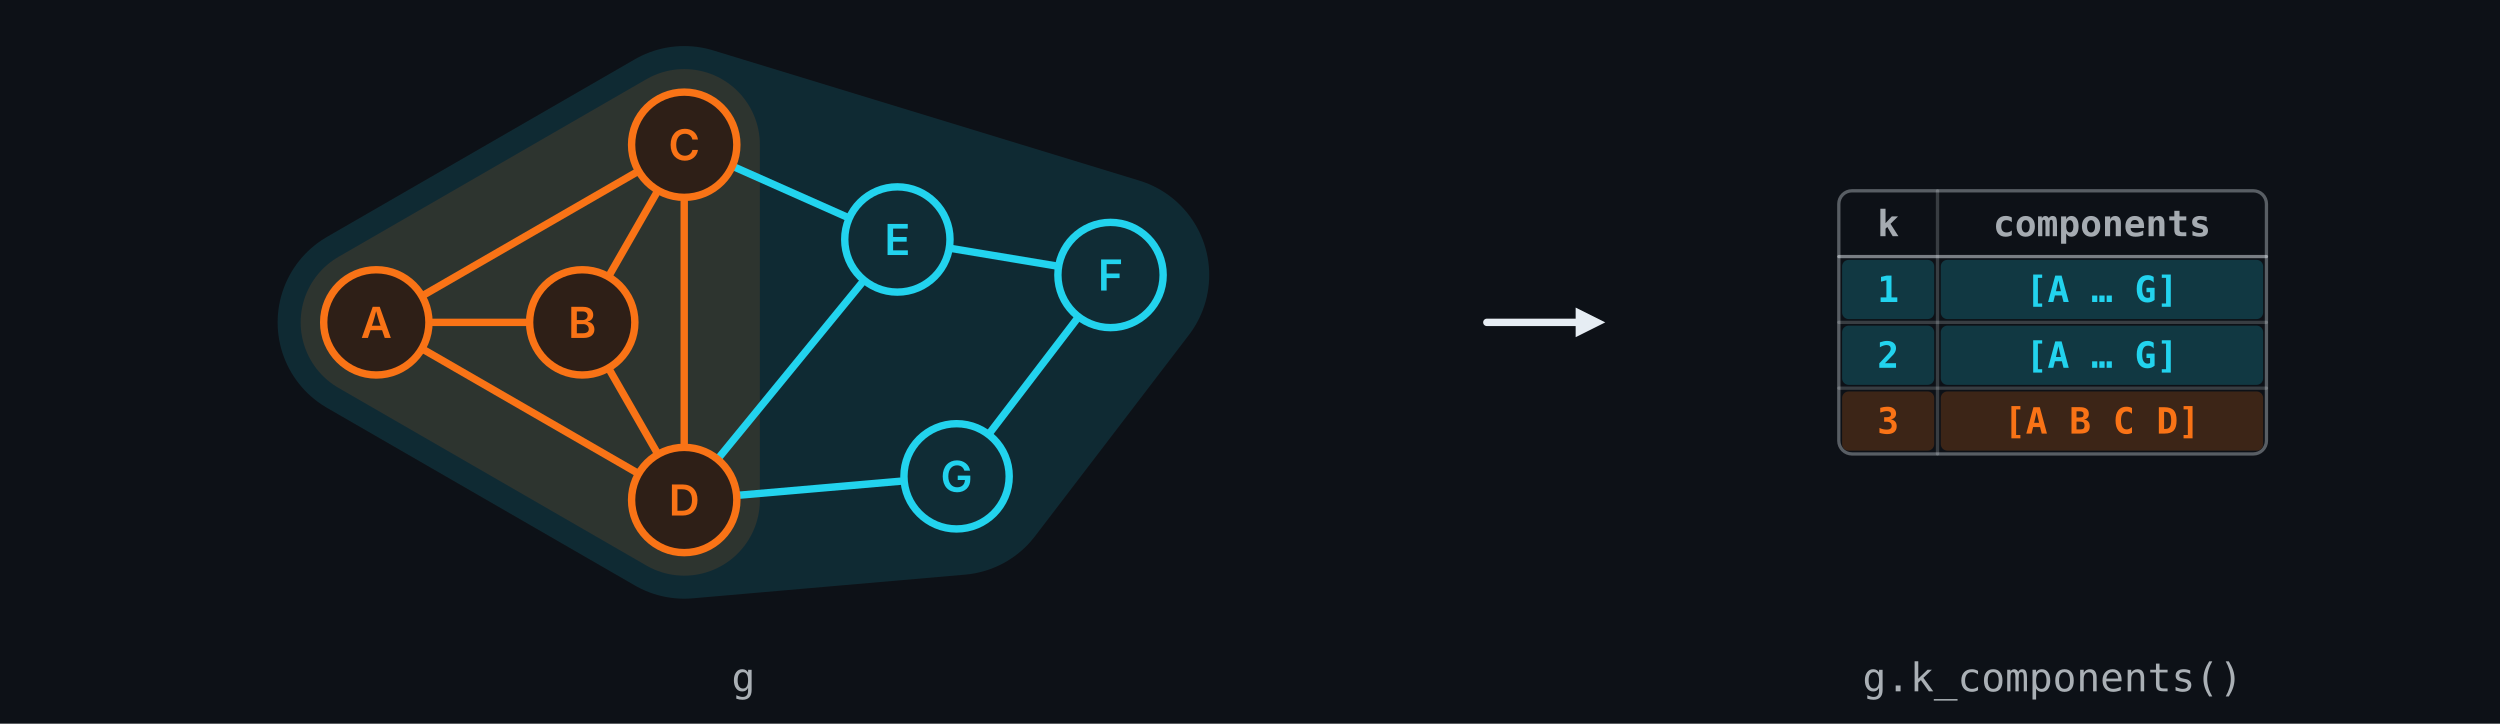
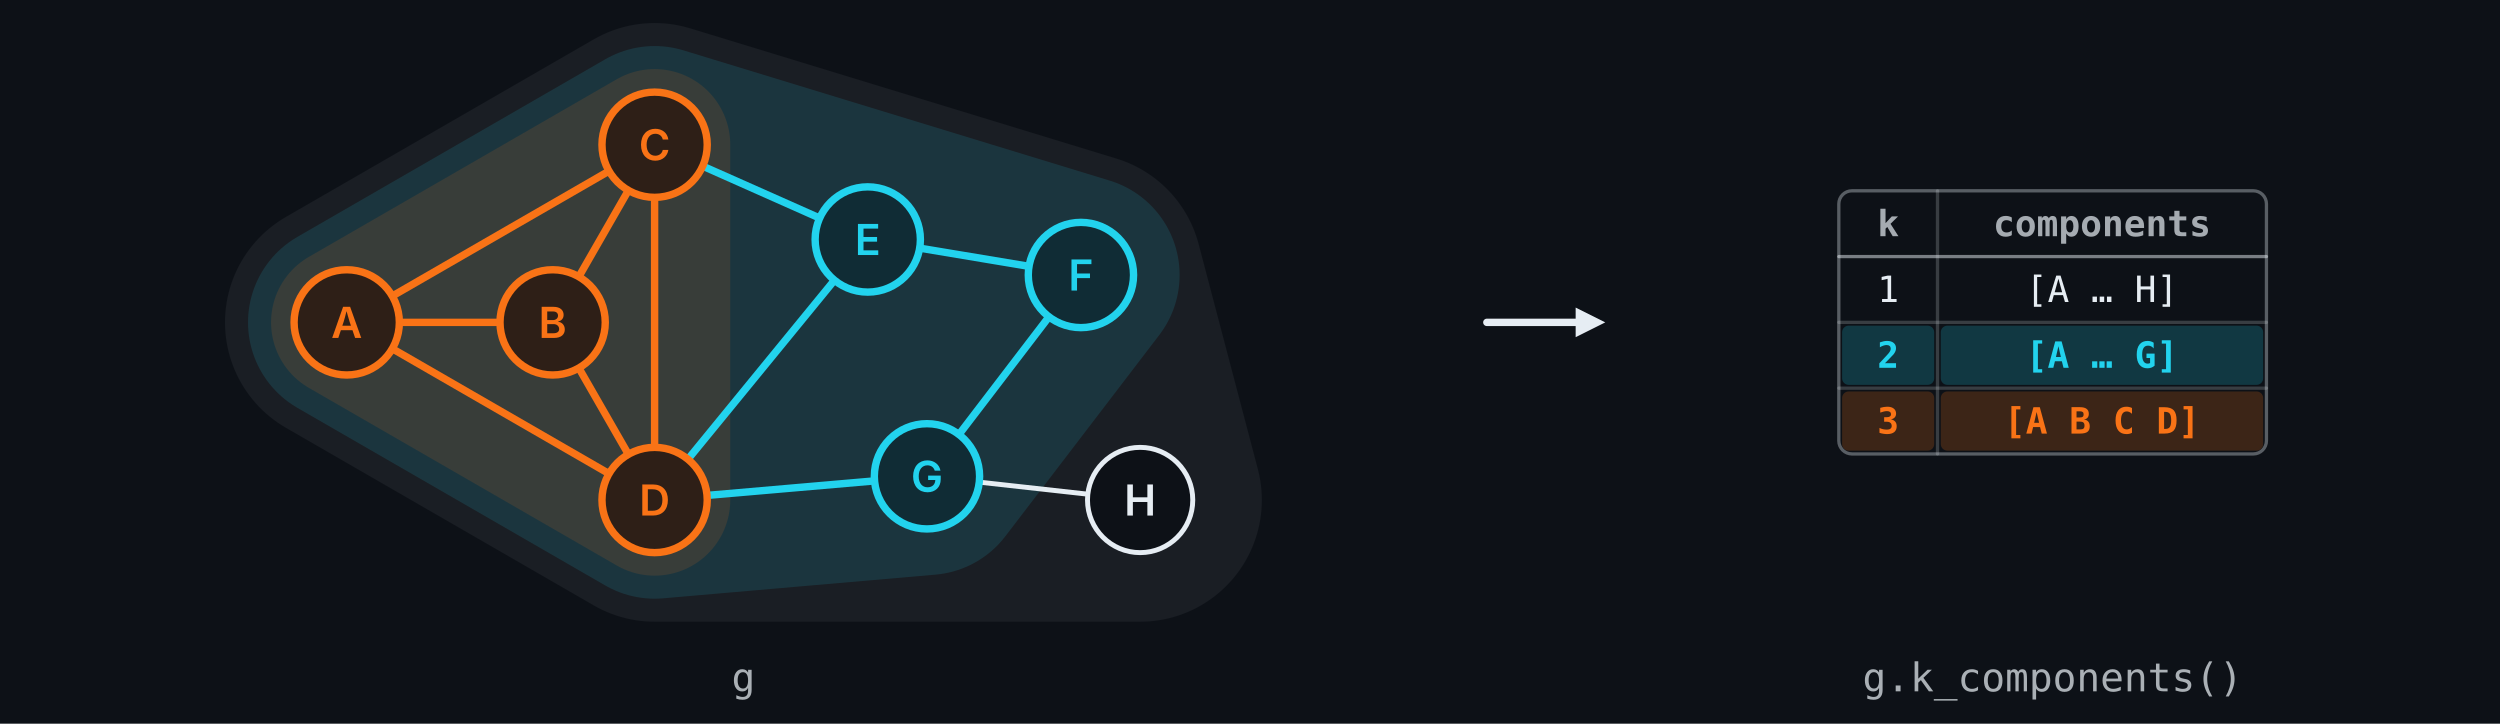
<svg xmlns="http://www.w3.org/2000/svg" viewBox="0 0 760 220" width="760" height="220" role="img" xml:space="preserve">
  <rect width="760" height="220" fill="#0d1117" />
-   <g opacity="0.13">
-     <path d="M 114.4 98.0 L 208.0 44.0 L 337.6 83.6 L 290.8 144.8 L 208.0 152.0 Z" fill="#22d3ee" stroke="#22d3ee" stroke-width="60.0" stroke-linejoin="round" stroke-linecap="round" />
+   <g opacity="0.06">
+     <path d="M 105.4 98.0 L 199.0 44.0 L 328.6 83.6 L 346.6 152.0 L 199.0 152.0 Z" fill="#e6edf3" stroke="#e6edf3" stroke-width="74.0" stroke-linejoin="round" stroke-linecap="round" />
  </g>
  <g opacity="0.13">
-     <path d="M 114.4 98.0 L 208.0 44.0 L 208.0 152.0 Z" fill="#f97316" stroke="#f97316" stroke-width="46.0" stroke-linejoin="round" stroke-linecap="round" />
+     <path d="M 105.4 98.0 L 199.0 44.0 L 328.6 83.6 L 281.8 144.8 L 199.0 152.0 Z" fill="#22d3ee" stroke="#22d3ee" stroke-width="60.0" stroke-linejoin="round" stroke-linecap="round" />
+   </g>
+   <g opacity="0.13">
+     <path d="M 105.4 98.0 L 199.0 44.0 L 199.0 152.0 Z" fill="#f97316" stroke="#f97316" stroke-width="46.0" stroke-linejoin="round" stroke-linecap="round" />
  </g>
  <rect x="559.0" y="58.0" width="130.0" height="80.0" rx="4" fill="#0d1117" stroke="#e6edf3" stroke-opacity="0.35" stroke-width="1" />
-   <rect x="560.0" y="79.0" width="28.0" height="18.0" rx="2" fill="#113842" />
-   <rect x="590.0" y="79.0" width="98.0" height="18.0" rx="2" fill="#113842" />
  <rect x="560.0" y="99.0" width="28.0" height="18.0" rx="2" fill="#113842" />
  <rect x="590.0" y="99.0" width="98.0" height="18.0" rx="2" fill="#113842" />
  <rect x="560.0" y="119.0" width="28.0" height="18.0" rx="2" fill="#3c2517" />
  <rect x="590.0" y="119.0" width="98.0" height="18.0" rx="2" fill="#3c2517" />
  <line x1="452.0" y1="98.0" x2="480.0" y2="98.0" stroke="#e6edf3" stroke-opacity="1.0" stroke-width="2.25" stroke-linecap="round" />
  <polygon points="488.0,98.0 479.0,102.5 479.0,93.5" fill="#e6edf3" fill-opacity="1.0" />
  <line x1="559.0" y1="78.0" x2="689.0" y2="78.0" stroke="#e6edf3" stroke-opacity="0.5" stroke-width="1" stroke-linecap="round" />
  <line x1="559.0" y1="98.0" x2="689.0" y2="98.0" stroke="#e6edf3" stroke-opacity="0.2" stroke-width="1" stroke-linecap="round" />
  <line x1="559.0" y1="118.0" x2="689.0" y2="118.0" stroke="#e6edf3" stroke-opacity="0.2" stroke-width="1" stroke-linecap="round" />
  <line x1="589.0" y1="58.0" x2="589.0" y2="138.0" stroke="#e6edf3" stroke-opacity="0.2" stroke-width="1" stroke-linecap="round" />
-   <path d="M 130.40 98.00 L 161.00 98.00" fill="none" stroke="#f97316" stroke-opacity="1" stroke-width="2.25" stroke-linecap="round" />
-   <path d="M 128.26 90.00 L 194.14 52.00" fill="none" stroke="#f97316" stroke-opacity="1" stroke-width="2.25" stroke-linecap="round" />
-   <path d="M 128.26 106.00 L 194.14 144.00" fill="none" stroke="#f97316" stroke-opacity="1" stroke-width="2.25" stroke-linecap="round" />
-   <path d="M 184.97 84.12 L 200.03 57.88" fill="none" stroke="#f97316" stroke-opacity="1" stroke-width="2.25" stroke-linecap="round" />
-   <path d="M 184.97 111.88 L 200.03 138.12" fill="none" stroke="#f97316" stroke-opacity="1" stroke-width="2.25" stroke-linecap="round" />
-   <path d="M 208.00 60.00 L 208.00 136.00" fill="none" stroke="#f97316" stroke-opacity="1" stroke-width="2.25" stroke-linecap="round" />
-   <path d="M 222.62 50.50 L 258.18 66.30" fill="none" stroke="#22d3ee" stroke-opacity="1" stroke-width="2.25" stroke-linecap="round" />
-   <path d="M 218.13 139.62 L 262.67 85.18" fill="none" stroke="#22d3ee" stroke-opacity="1" stroke-width="2.25" stroke-linecap="round" />
-   <path d="M 288.58 75.43 L 321.82 80.97" fill="none" stroke="#22d3ee" stroke-opacity="1" stroke-width="2.25" stroke-linecap="round" />
-   <path d="M 327.88 96.31 L 300.52 132.09" fill="none" stroke="#22d3ee" stroke-opacity="1" stroke-width="2.25" stroke-linecap="round" />
-   <path d="M 223.94 150.61 L 274.86 146.19" fill="none" stroke="#22d3ee" stroke-opacity="1" stroke-width="2.25" stroke-linecap="round" />
-   <circle cx="114.4" cy="98.0" r="16" fill="#2e1f17" stroke="#f97316" stroke-opacity="1" stroke-width="2.25" />
-   <text x="114.4" y="98.0" text-anchor="middle" dominant-baseline="central" font-family="ui-sans-serif, system-ui, -apple-system, 'Segoe UI', sans-serif" font-size="13" font-weight="600" fill="#f97316" fill-opacity="1">A</text>
-   <circle cx="177.0" cy="98.0" r="16" fill="#2e1f17" stroke="#f97316" stroke-opacity="1" stroke-width="2.25" />
-   <text x="177.0" y="98.0" text-anchor="middle" dominant-baseline="central" font-family="ui-sans-serif, system-ui, -apple-system, 'Segoe UI', sans-serif" font-size="13" font-weight="600" fill="#f97316" fill-opacity="1">B</text>
-   <circle cx="208.0" cy="44.0" r="16" fill="#2e1f17" stroke="#f97316" stroke-opacity="1" stroke-width="2.25" />
-   <text x="208.0" y="44.0" text-anchor="middle" dominant-baseline="central" font-family="ui-sans-serif, system-ui, -apple-system, 'Segoe UI', sans-serif" font-size="13" font-weight="600" fill="#f97316" fill-opacity="1">C</text>
-   <circle cx="208.0" cy="152.0" r="16" fill="#2e1f17" stroke="#f97316" stroke-opacity="1" stroke-width="2.25" />
-   <text x="208.0" y="152.0" text-anchor="middle" dominant-baseline="central" font-family="ui-sans-serif, system-ui, -apple-system, 'Segoe UI', sans-serif" font-size="13" font-weight="600" fill="#f97316" fill-opacity="1">D</text>
-   <circle cx="272.8" cy="72.8" r="16" fill="#102c35" stroke="#22d3ee" stroke-opacity="1" stroke-width="2.25" />
-   <text x="272.8" y="72.8" text-anchor="middle" dominant-baseline="central" font-family="ui-sans-serif, system-ui, -apple-system, 'Segoe UI', sans-serif" font-size="13" font-weight="600" fill="#22d3ee" fill-opacity="1">E</text>
-   <circle cx="337.6" cy="83.6" r="16" fill="#102c35" stroke="#22d3ee" stroke-opacity="1" stroke-width="2.25" />
-   <text x="337.6" y="83.6" text-anchor="middle" dominant-baseline="central" font-family="ui-sans-serif, system-ui, -apple-system, 'Segoe UI', sans-serif" font-size="13" font-weight="600" fill="#22d3ee" fill-opacity="1">F</text>
-   <circle cx="290.8" cy="144.8" r="16" fill="#102c35" stroke="#22d3ee" stroke-opacity="1" stroke-width="2.25" />
-   <text x="290.8" y="144.8" text-anchor="middle" dominant-baseline="central" font-family="ui-sans-serif, system-ui, -apple-system, 'Segoe UI', sans-serif" font-size="13" font-weight="600" fill="#22d3ee" fill-opacity="1">G</text>
+   <path d="M 121.40 98.00 L 152.00 98.00" fill="none" stroke="#f97316" stroke-opacity="1" stroke-width="2.25" stroke-linecap="round" />
+   <path d="M 119.26 90.00 L 185.14 52.00" fill="none" stroke="#f97316" stroke-opacity="1" stroke-width="2.25" stroke-linecap="round" />
+   <path d="M 119.26 106.00 L 185.14 144.00" fill="none" stroke="#f97316" stroke-opacity="1" stroke-width="2.25" stroke-linecap="round" />
+   <path d="M 175.97 84.12 L 191.03 57.88" fill="none" stroke="#f97316" stroke-opacity="1" stroke-width="2.25" stroke-linecap="round" />
+   <path d="M 175.97 111.88 L 191.03 138.12" fill="none" stroke="#f97316" stroke-opacity="1" stroke-width="2.25" stroke-linecap="round" />
+   <path d="M 199.00 60.00 L 199.00 136.00" fill="none" stroke="#f97316" stroke-opacity="1" stroke-width="2.25" stroke-linecap="round" />
+   <path d="M 213.62 50.50 L 249.18 66.30" fill="none" stroke="#22d3ee" stroke-opacity="1" stroke-width="2.25" stroke-linecap="round" />
+   <path d="M 209.13 139.62 L 253.67 85.18" fill="none" stroke="#22d3ee" stroke-opacity="1" stroke-width="2.25" stroke-linecap="round" />
+   <path d="M 279.58 75.43 L 312.82 80.97" fill="none" stroke="#22d3ee" stroke-opacity="1" stroke-width="2.25" stroke-linecap="round" />
+   <path d="M 318.88 96.31 L 291.52 132.09" fill="none" stroke="#22d3ee" stroke-opacity="1" stroke-width="2.25" stroke-linecap="round" />
+   <path d="M 214.94 150.61 L 265.86 146.19" fill="none" stroke="#22d3ee" stroke-opacity="1" stroke-width="2.25" stroke-linecap="round" />
+   <path d="M 297.70 146.57 L 330.70 150.23" fill="none" stroke="#e6edf3" stroke-opacity="1" stroke-width="1.5" stroke-linecap="round" />
+   <circle cx="105.4" cy="98.0" r="16" fill="#2e1f17" stroke="#f97316" stroke-opacity="1" stroke-width="2.25" />
+   <text x="105.4" y="98.0" text-anchor="middle" dominant-baseline="central" font-family="ui-sans-serif, system-ui, -apple-system, 'Segoe UI', sans-serif" font-size="13" font-weight="600" fill="#f97316" fill-opacity="1">A</text>
+   <circle cx="168.0" cy="98.0" r="16" fill="#2e1f17" stroke="#f97316" stroke-opacity="1" stroke-width="2.25" />
+   <text x="168.0" y="98.0" text-anchor="middle" dominant-baseline="central" font-family="ui-sans-serif, system-ui, -apple-system, 'Segoe UI', sans-serif" font-size="13" font-weight="600" fill="#f97316" fill-opacity="1">B</text>
+   <circle cx="199.0" cy="44.0" r="16" fill="#2e1f17" stroke="#f97316" stroke-opacity="1" stroke-width="2.25" />
+   <text x="199.0" y="44.0" text-anchor="middle" dominant-baseline="central" font-family="ui-sans-serif, system-ui, -apple-system, 'Segoe UI', sans-serif" font-size="13" font-weight="600" fill="#f97316" fill-opacity="1">C</text>
+   <circle cx="199.0" cy="152.0" r="16" fill="#2e1f17" stroke="#f97316" stroke-opacity="1" stroke-width="2.25" />
+   <text x="199.0" y="152.0" text-anchor="middle" dominant-baseline="central" font-family="ui-sans-serif, system-ui, -apple-system, 'Segoe UI', sans-serif" font-size="13" font-weight="600" fill="#f97316" fill-opacity="1">D</text>
+   <circle cx="263.8" cy="72.8" r="16" fill="#102c35" stroke="#22d3ee" stroke-opacity="1" stroke-width="2.25" />
+   <text x="263.8" y="72.8" text-anchor="middle" dominant-baseline="central" font-family="ui-sans-serif, system-ui, -apple-system, 'Segoe UI', sans-serif" font-size="13" font-weight="600" fill="#22d3ee" fill-opacity="1">E</text>
+   <circle cx="328.6" cy="83.6" r="16" fill="#102c35" stroke="#22d3ee" stroke-opacity="1" stroke-width="2.25" />
+   <text x="328.6" y="83.6" text-anchor="middle" dominant-baseline="central" font-family="ui-sans-serif, system-ui, -apple-system, 'Segoe UI', sans-serif" font-size="13" font-weight="600" fill="#22d3ee" fill-opacity="1">F</text>
+   <circle cx="281.8" cy="144.8" r="16" fill="#102c35" stroke="#22d3ee" stroke-opacity="1" stroke-width="2.25" />
+   <text x="281.8" y="144.8" text-anchor="middle" dominant-baseline="central" font-family="ui-sans-serif, system-ui, -apple-system, 'Segoe UI', sans-serif" font-size="13" font-weight="600" fill="#22d3ee" fill-opacity="1">G</text>
+   <circle cx="346.6" cy="152.0" r="16" fill="#0d1117" stroke="#e6edf3" stroke-opacity="1" stroke-width="1.5" />
+   <text x="346.6" y="152.0" text-anchor="middle" dominant-baseline="central" font-family="ui-sans-serif, system-ui, -apple-system, 'Segoe UI', sans-serif" font-size="13" font-weight="600" fill="#e6edf3" fill-opacity="1">H</text>
  <text x="226.0" y="206.0" text-anchor="middle" dominant-baseline="central" font-family="ui-monospace, SFMono-Regular, Menlo, Consolas, monospace" font-size="12" font-weight="400" fill="#e6edf3" fill-opacity="0.72">g</text>
  <text x="624.0" y="206.0" text-anchor="middle" dominant-baseline="central" font-family="ui-monospace, SFMono-Regular, Menlo, Consolas, monospace" font-size="12" font-weight="400" fill="#e6edf3" fill-opacity="0.72">g.k_components()</text>
  <text x="574.0" y="68.0" text-anchor="middle" dominant-baseline="central" font-family="ui-monospace, SFMono-Regular, Menlo, Consolas, monospace" font-size="11" font-weight="600" fill="#e6edf3" fill-opacity="0.7">k</text>
  <text x="639.0" y="68.0" text-anchor="middle" dominant-baseline="central" font-family="ui-monospace, SFMono-Regular, Menlo, Consolas, monospace" font-size="11" font-weight="600" fill="#e6edf3" fill-opacity="0.7">components</text>
-   <text x="574.0" y="88.0" text-anchor="middle" dominant-baseline="central" font-family="ui-monospace, SFMono-Regular, Menlo, Consolas, monospace" font-size="11" font-weight="600" fill="#22d3ee" fill-opacity="1">1</text>
-   <text x="639.0" y="88.0" text-anchor="middle" dominant-baseline="central" font-family="ui-monospace, SFMono-Regular, Menlo, Consolas, monospace" font-size="11" font-weight="600" fill="#22d3ee" fill-opacity="1">[A … G]</text>
+   <text x="574.0" y="88.0" text-anchor="middle" dominant-baseline="central" font-family="ui-monospace, SFMono-Regular, Menlo, Consolas, monospace" font-size="11" font-weight="400" fill="#e6edf3" fill-opacity="1">1</text>
+   <text x="639.0" y="88.0" text-anchor="middle" dominant-baseline="central" font-family="ui-monospace, SFMono-Regular, Menlo, Consolas, monospace" font-size="11" font-weight="400" fill="#e6edf3" fill-opacity="1">[A … H]</text>
  <text x="574.0" y="108.0" text-anchor="middle" dominant-baseline="central" font-family="ui-monospace, SFMono-Regular, Menlo, Consolas, monospace" font-size="11" font-weight="600" fill="#22d3ee" fill-opacity="1">2</text>
  <text x="639.0" y="108.0" text-anchor="middle" dominant-baseline="central" font-family="ui-monospace, SFMono-Regular, Menlo, Consolas, monospace" font-size="11" font-weight="600" fill="#22d3ee" fill-opacity="1">[A … G]</text>
  <text x="574.0" y="128.0" text-anchor="middle" dominant-baseline="central" font-family="ui-monospace, SFMono-Regular, Menlo, Consolas, monospace" font-size="11" font-weight="600" fill="#f97316" fill-opacity="1">3</text>
  <text x="639.0" y="128.0" text-anchor="middle" dominant-baseline="central" font-family="ui-monospace, SFMono-Regular, Menlo, Consolas, monospace" font-size="11" font-weight="600" fill="#f97316" fill-opacity="1">[A B C D]</text>
</svg>
